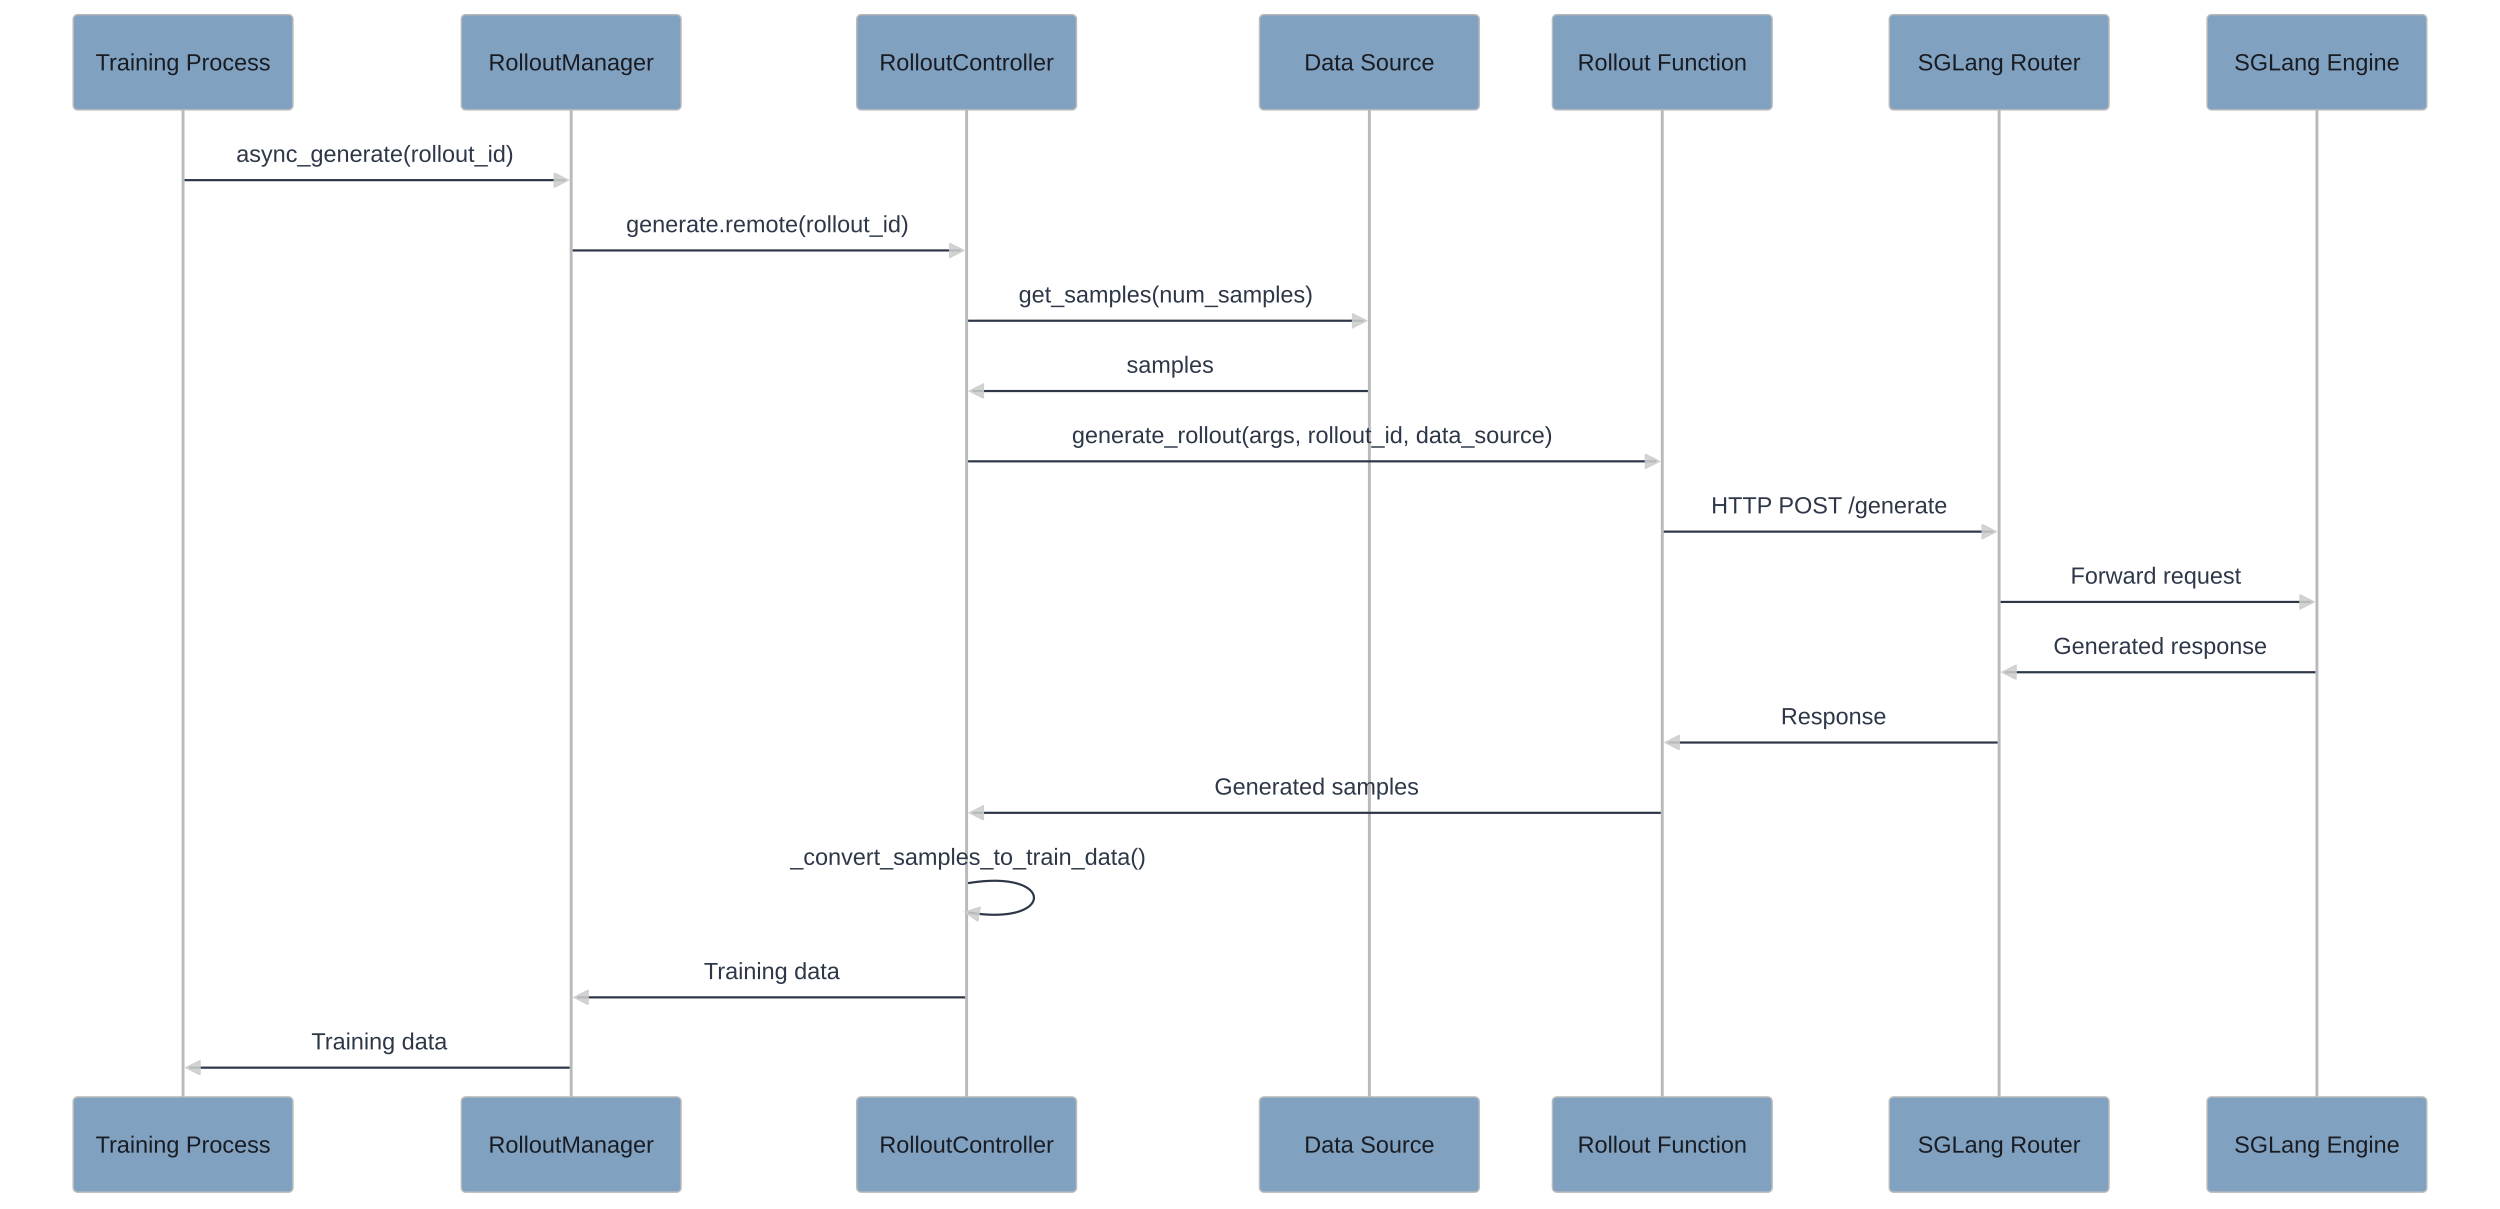
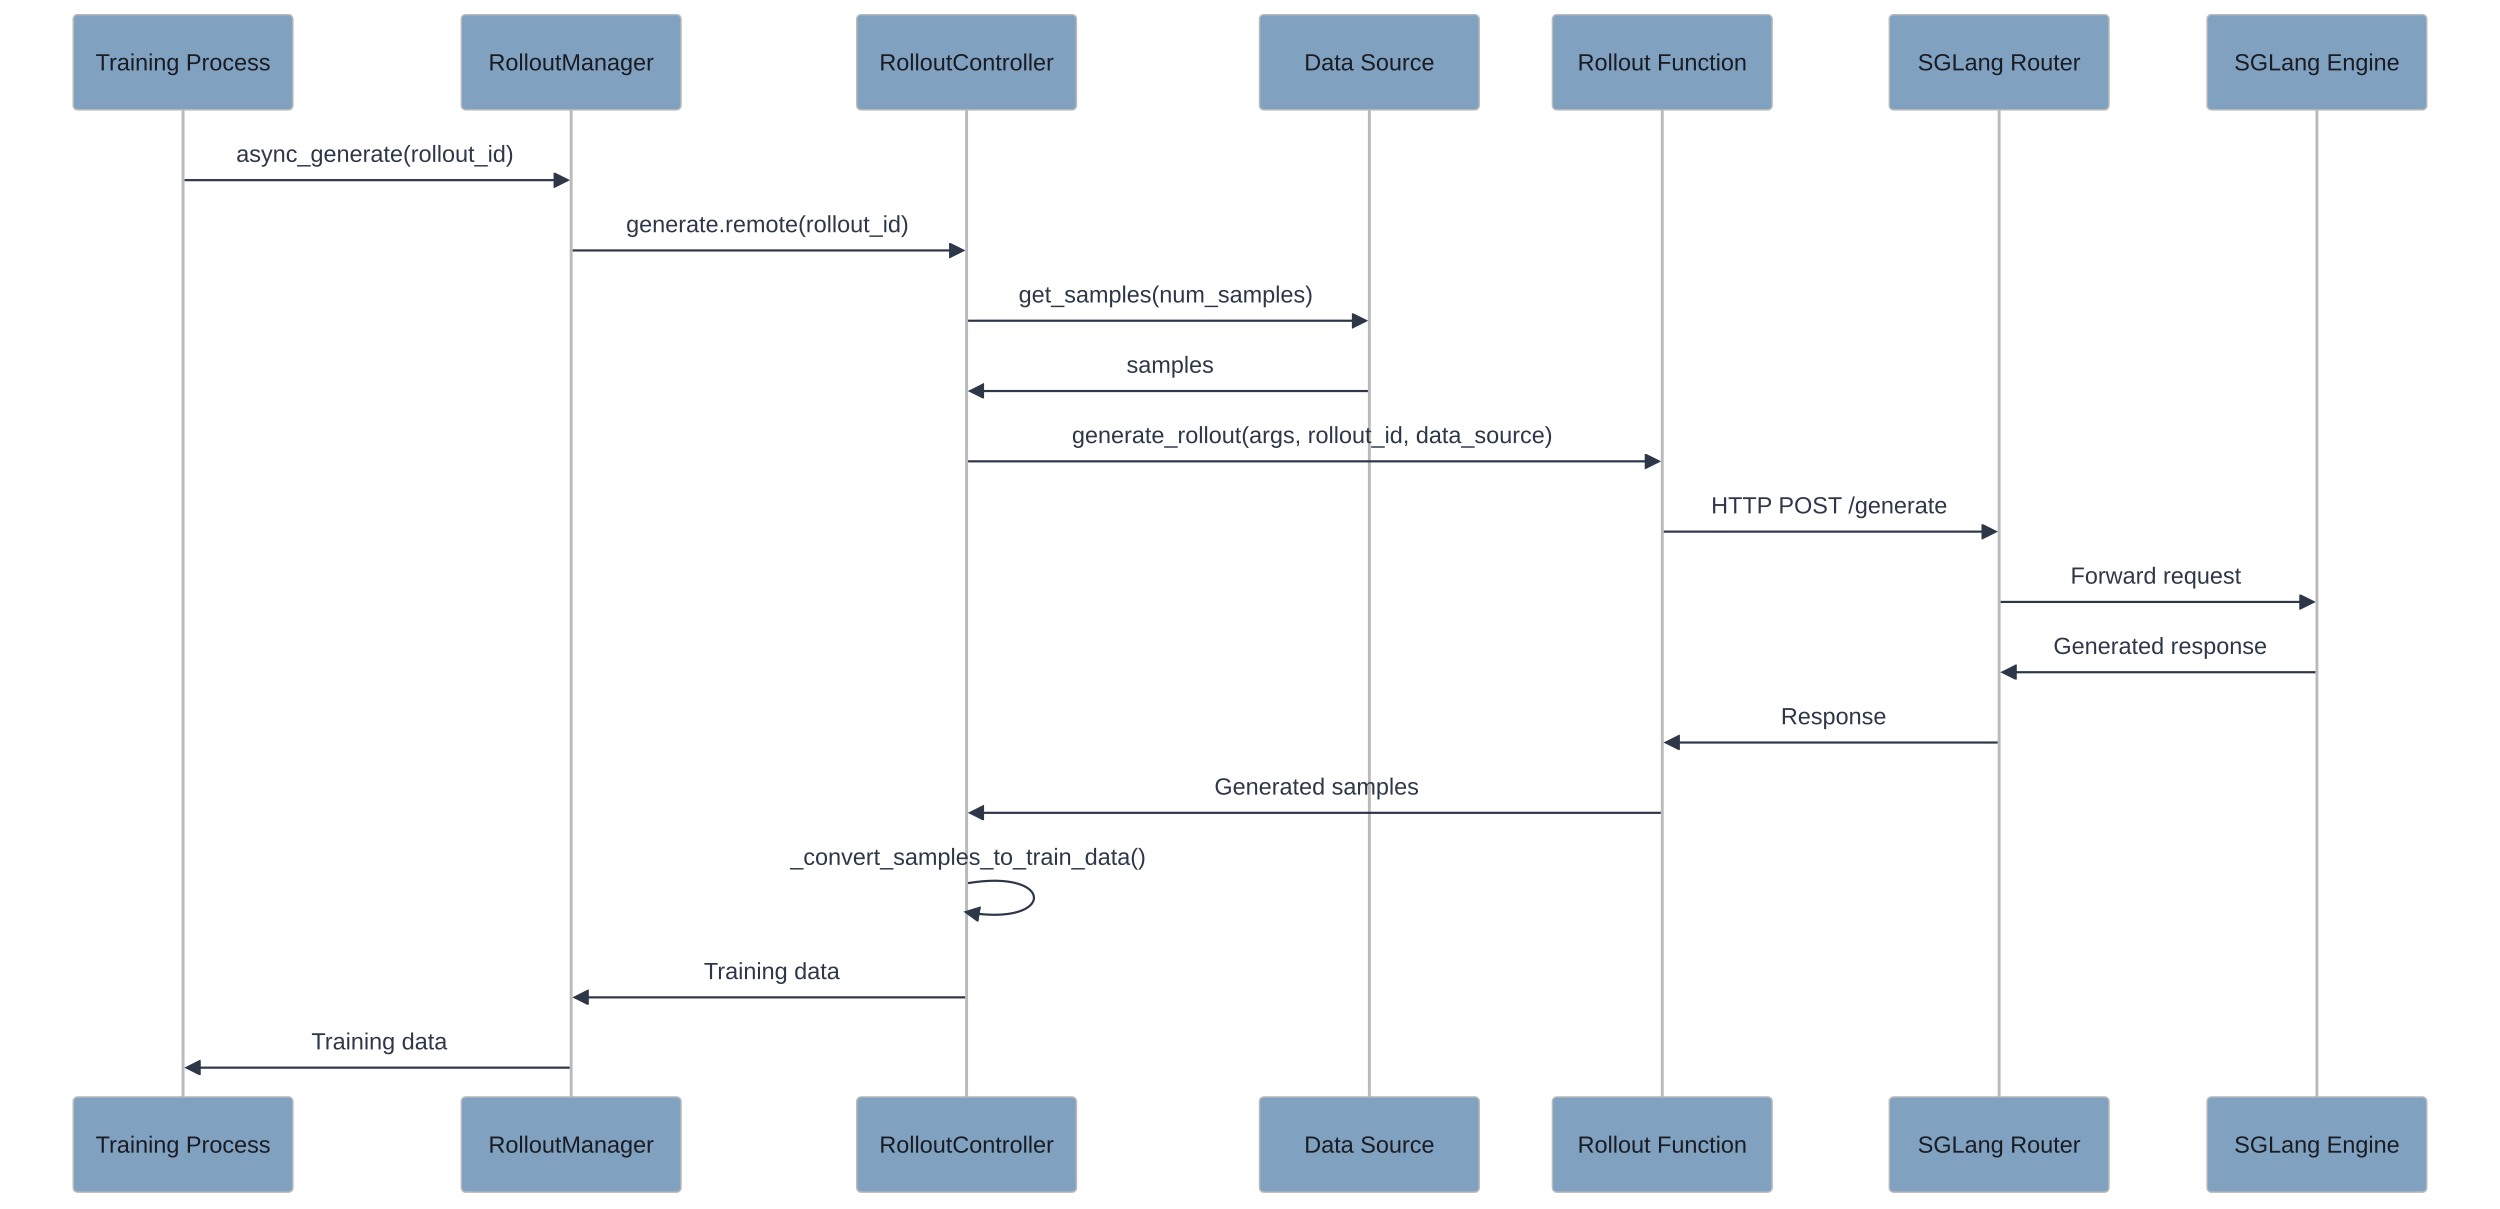
<svg xmlns="http://www.w3.org/2000/svg" aria-roledescription="sequence" role="graphics-document document" viewBox="-50 -10 1707 825" style="max-width: 1707px;" width="100%" id="mermaid-svg-1755564081927-wekjsxwpj">
  <g>
    <rect class="actor" ry="3" rx="3" height="65" width="150" stroke="#666" fill="#eaeaea" y="739" x="1457" />
    <text style="text-anchor: middle; font-size: 16px; font-weight: 400;" class="actor" alignment-baseline="central" dominant-baseline="central" y="771.5" x="1532">
      <tspan dy="0" x="1532">SGLang Engine</tspan>
    </text>
  </g>
  <g>
    <rect class="actor" ry="3" rx="3" height="65" width="150" stroke="#666" fill="#eaeaea" y="739" x="1240" />
    <text style="text-anchor: middle; font-size: 16px; font-weight: 400;" class="actor" alignment-baseline="central" dominant-baseline="central" y="771.5" x="1315">
      <tspan dy="0" x="1315">SGLang Router</tspan>
    </text>
  </g>
  <g>
    <rect class="actor" ry="3" rx="3" height="65" width="150" stroke="#666" fill="#eaeaea" y="739" x="1010" />
    <text style="text-anchor: middle; font-size: 16px; font-weight: 400;" class="actor" alignment-baseline="central" dominant-baseline="central" y="771.5" x="1085">
      <tspan dy="0" x="1085">Rollout Function</tspan>
    </text>
  </g>
  <g>
    <rect class="actor" ry="3" rx="3" height="65" width="150" stroke="#666" fill="#eaeaea" y="739" x="810" />
    <text style="text-anchor: middle; font-size: 16px; font-weight: 400;" class="actor" alignment-baseline="central" dominant-baseline="central" y="771.5" x="885">
      <tspan dy="0" x="885">Data Source</tspan>
    </text>
  </g>
  <g>
    <rect class="actor" ry="3" rx="3" height="65" width="150" stroke="#666" fill="#eaeaea" y="739" x="535" />
    <text style="text-anchor: middle; font-size: 16px; font-weight: 400;" class="actor" alignment-baseline="central" dominant-baseline="central" y="771.5" x="610">
      <tspan dy="0" x="610">RolloutController</tspan>
    </text>
  </g>
  <g>
    <rect class="actor" ry="3" rx="3" height="65" width="150" stroke="#666" fill="#eaeaea" y="739" x="265" />
    <text style="text-anchor: middle; font-size: 16px; font-weight: 400;" class="actor" alignment-baseline="central" dominant-baseline="central" y="771.5" x="340">
      <tspan dy="0" x="340">RolloutManager</tspan>
    </text>
  </g>
  <g>
    <rect class="actor" ry="3" rx="3" height="65" width="150" stroke="#666" fill="#eaeaea" y="739" x="0" />
    <text style="text-anchor: middle; font-size: 16px; font-weight: 400;" class="actor" alignment-baseline="central" dominant-baseline="central" y="771.5" x="75">
      <tspan dy="0" x="75">Training Process</tspan>
    </text>
  </g>
  <g>
    <line stroke="#999" stroke-width="0.5px" class="200" y2="739" x2="1532" y1="5" x1="1532" id="actor55" />
    <g id="root-55">
      <rect class="actor" ry="3" rx="3" height="65" width="150" stroke="#666" fill="#eaeaea" y="0" x="1457" />
      <text style="text-anchor: middle; font-size: 16px; font-weight: 400;" class="actor" alignment-baseline="central" dominant-baseline="central" y="32.5" x="1532">
        <tspan dy="0" x="1532">SGLang Engine</tspan>
      </text>
    </g>
  </g>
  <g>
    <line stroke="#999" stroke-width="0.5px" class="200" y2="739" x2="1315" y1="5" x1="1315" id="actor54" />
    <g id="root-54">
      <rect class="actor" ry="3" rx="3" height="65" width="150" stroke="#666" fill="#eaeaea" y="0" x="1240" />
      <text style="text-anchor: middle; font-size: 16px; font-weight: 400;" class="actor" alignment-baseline="central" dominant-baseline="central" y="32.5" x="1315">
        <tspan dy="0" x="1315">SGLang Router</tspan>
      </text>
    </g>
  </g>
  <g>
    <line stroke="#999" stroke-width="0.5px" class="200" y2="739" x2="1085" y1="5" x1="1085" id="actor53" />
    <g id="root-53">
      <rect class="actor" ry="3" rx="3" height="65" width="150" stroke="#666" fill="#eaeaea" y="0" x="1010" />
      <text style="text-anchor: middle; font-size: 16px; font-weight: 400;" class="actor" alignment-baseline="central" dominant-baseline="central" y="32.5" x="1085">
        <tspan dy="0" x="1085">Rollout Function</tspan>
      </text>
    </g>
  </g>
  <g>
    <line stroke="#999" stroke-width="0.5px" class="200" y2="739" x2="885" y1="5" x1="885" id="actor52" />
    <g id="root-52">
      <rect class="actor" ry="3" rx="3" height="65" width="150" stroke="#666" fill="#eaeaea" y="0" x="810" />
      <text style="text-anchor: middle; font-size: 16px; font-weight: 400;" class="actor" alignment-baseline="central" dominant-baseline="central" y="32.5" x="885">
        <tspan dy="0" x="885">Data Source</tspan>
      </text>
    </g>
  </g>
  <g>
    <line stroke="#999" stroke-width="0.5px" class="200" y2="739" x2="610" y1="5" x1="610" id="actor51" />
    <g id="root-51">
      <rect class="actor" ry="3" rx="3" height="65" width="150" stroke="#666" fill="#eaeaea" y="0" x="535" />
      <text style="text-anchor: middle; font-size: 16px; font-weight: 400;" class="actor" alignment-baseline="central" dominant-baseline="central" y="32.5" x="610">
        <tspan dy="0" x="610">RolloutController</tspan>
      </text>
    </g>
  </g>
  <g>
    <line stroke="#999" stroke-width="0.5px" class="200" y2="739" x2="340" y1="5" x1="340" id="actor50" />
    <g id="root-50">
      <rect class="actor" ry="3" rx="3" height="65" width="150" stroke="#666" fill="#eaeaea" y="0" x="265" />
      <text style="text-anchor: middle; font-size: 16px; font-weight: 400;" class="actor" alignment-baseline="central" dominant-baseline="central" y="32.5" x="340">
        <tspan dy="0" x="340">RolloutManager</tspan>
      </text>
    </g>
  </g>
  <g>
    <line stroke="#999" stroke-width="0.5px" class="200" y2="739" x2="75" y1="5" x1="75" id="actor49" />
    <g id="root-49">
      <rect class="actor" ry="3" rx="3" height="65" width="150" stroke="#666" fill="#eaeaea" y="0" x="0" />
      <text style="text-anchor: middle; font-size: 16px; font-weight: 400;" class="actor" alignment-baseline="central" dominant-baseline="central" y="32.5" x="75">
        <tspan dy="0" x="75">Training Process</tspan>
      </text>
    </g>
  </g>
-   <style>#mermaid-svg-1755564081927-wekjsxwpj{font-family:"trebuchet ms",verdana,arial,sans-serif;font-size:16px;fill:rgba(204, 204, 204, 0.87);}#mermaid-svg-1755564081927-wekjsxwpj .error-icon{fill:#bf616a;}#mermaid-svg-1755564081927-wekjsxwpj .error-text{fill:#bf616a;stroke:#bf616a;}#mermaid-svg-1755564081927-wekjsxwpj .edge-thickness-normal{stroke-width:2px;}#mermaid-svg-1755564081927-wekjsxwpj .edge-thickness-thick{stroke-width:3.5px;}#mermaid-svg-1755564081927-wekjsxwpj .edge-pattern-solid{stroke-dasharray:0;}#mermaid-svg-1755564081927-wekjsxwpj .edge-pattern-dashed{stroke-dasharray:3;}#mermaid-svg-1755564081927-wekjsxwpj .edge-pattern-dotted{stroke-dasharray:2;}#mermaid-svg-1755564081927-wekjsxwpj .marker{fill:rgba(204, 204, 204, 0.87);stroke:rgba(204, 204, 204, 0.87);}#mermaid-svg-1755564081927-wekjsxwpj .marker.cross{stroke:rgba(204, 204, 204, 0.87);}#mermaid-svg-1755564081927-wekjsxwpj svg{font-family:"trebuchet ms",verdana,arial,sans-serif;font-size:16px;}#mermaid-svg-1755564081927-wekjsxwpj .actor{stroke:hsl(210, 0%, 73.137%);fill:#81a1c1;}#mermaid-svg-1755564081927-wekjsxwpj text.actor&gt;tspan{fill:#191c22;stroke:none;}#mermaid-svg-1755564081927-wekjsxwpj .actor-line{stroke:rgba(204, 204, 204, 0.87);}#mermaid-svg-1755564081927-wekjsxwpj .messageLine0{stroke-width:1.5;stroke-dasharray:none;stroke:#2d3748;}#mermaid-svg-1755564081927-wekjsxwpj .messageLine1{stroke-width:1.5;stroke-dasharray:2,2;stroke:rgba(204, 204, 204, 0.87);}#mermaid-svg-1755564081927-wekjsxwpj #arrowhead path{fill:rgba(204, 204, 204, 0.87);stroke:rgba(204, 204, 204, 0.87);}#mermaid-svg-1755564081927-wekjsxwpj .sequenceNumber{fill:rgba(204, 204, 204, 0.61);}#mermaid-svg-1755564081927-wekjsxwpj #sequencenumber{fill:rgba(204, 204, 204, 0.87);}#mermaid-svg-1755564081927-wekjsxwpj #crosshead path{fill:rgba(204, 204, 204, 0.87);stroke:rgba(204, 204, 204, 0.87);}#mermaid-svg-1755564081927-wekjsxwpj .messageText{fill:#2d3748;stroke:none;}#mermaid-svg-1755564081927-wekjsxwpj .labelBox{stroke:#454545;fill:#141414;}#mermaid-svg-1755564081927-wekjsxwpj .labelText,#mermaid-svg-1755564081927-wekjsxwpj .labelText&gt;tspan{fill:rgba(204, 204, 204, 0.87);stroke:none;}#mermaid-svg-1755564081927-wekjsxwpj .loopText,#mermaid-svg-1755564081927-wekjsxwpj .loopText&gt;tspan{fill:#d8dee9;stroke:none;}#mermaid-svg-1755564081927-wekjsxwpj .loopLine{stroke-width:2px;stroke-dasharray:2,2;stroke:#454545;fill:#454545;}#mermaid-svg-1755564081927-wekjsxwpj .note{stroke:#2a2a2a;fill:#1a1a1a;}#mermaid-svg-1755564081927-wekjsxwpj .noteText,#mermaid-svg-1755564081927-wekjsxwpj .noteText&gt;tspan{fill:rgba(204, 204, 204, 0.87);stroke:none;}#mermaid-svg-1755564081927-wekjsxwpj .activation0{fill:rgba(64, 64, 64, 0.47);stroke:#30373a;}#mermaid-svg-1755564081927-wekjsxwpj .activation1{fill:rgba(64, 64, 64, 0.47);stroke:#30373a;}#mermaid-svg-1755564081927-wekjsxwpj .activation2{fill:rgba(64, 64, 64, 0.47);stroke:#30373a;}#mermaid-svg-1755564081927-wekjsxwpj .actorPopupMenu{position:absolute;}#mermaid-svg-1755564081927-wekjsxwpj .actorPopupMenuPanel{position:absolute;fill:#81a1c1;box-shadow:0px 8px 16px 0px rgba(0,0,0,0.2);filter:drop-shadow(3px 5px 2px rgb(0 0 0 / 0.4));}#mermaid-svg-1755564081927-wekjsxwpj .actor-man line{stroke:hsl(210, 0%, 73.137%);fill:#81a1c1;}#mermaid-svg-1755564081927-wekjsxwpj .actor-man circle,#mermaid-svg-1755564081927-wekjsxwpj line{stroke:hsl(210, 0%, 73.137%);fill:#81a1c1;stroke-width:2px;}#mermaid-svg-1755564081927-wekjsxwpj :root{--mermaid-font-family:"trebuchet ms",verdana,arial,sans-serif;}</style>
+   <style>#mermaid-svg-1755564081927-wekjsxwpj{font-family:"trebuchet ms",verdana,arial,sans-serif;font-size:16px;fill:rgba(204, 204, 204, 0.87);}#mermaid-svg-1755564081927-wekjsxwpj .error-icon{fill:#bf616a;}#mermaid-svg-1755564081927-wekjsxwpj .error-text{fill:#bf616a;stroke:#bf616a;}#mermaid-svg-1755564081927-wekjsxwpj .edge-thickness-normal{stroke-width:2px;}#mermaid-svg-1755564081927-wekjsxwpj .edge-thickness-thick{stroke-width:3.5px;}#mermaid-svg-1755564081927-wekjsxwpj .edge-pattern-solid{stroke-dasharray:0;}#mermaid-svg-1755564081927-wekjsxwpj .edge-pattern-dashed{stroke-dasharray:3;}#mermaid-svg-1755564081927-wekjsxwpj .edge-pattern-dotted{stroke-dasharray:2;}#mermaid-svg-1755564081927-wekjsxwpj .marker{fill:rgba(204, 204, 204, 0.87);stroke:rgba(204, 204, 204, 0.87);}#mermaid-svg-1755564081927-wekjsxwpj .marker.cross{stroke:rgba(204, 204, 204, 0.87);}#mermaid-svg-1755564081927-wekjsxwpj svg{font-family:"trebuchet ms",verdana,arial,sans-serif;font-size:16px;}#mermaid-svg-1755564081927-wekjsxwpj .actor{stroke:hsl(210, 0%, 73.137%);fill:#81a1c1;}#mermaid-svg-1755564081927-wekjsxwpj text.actor&gt;tspan{fill:#191c22;stroke:none;}#mermaid-svg-1755564081927-wekjsxwpj .actor-line{stroke:rgba(204, 204, 204, 0.87);}#mermaid-svg-1755564081927-wekjsxwpj .messageLine0{stroke-width:1.5;stroke-dasharray:none;stroke:#2d3748;}#mermaid-svg-1755564081927-wekjsxwpj .messageLine1{stroke-width:1.5;stroke-dasharray:2,2;stroke:rgba(204, 204, 204, 0.87);}#mermaid-svg-1755564081927-wekjsxwpj #arrowhead path{fill:#2d3748;stroke:#2d3748;}#mermaid-svg-1755564081927-wekjsxwpj .sequenceNumber{fill:rgba(204, 204, 204, 0.61);}#mermaid-svg-1755564081927-wekjsxwpj #sequencenumber{fill:rgba(204, 204, 204, 0.87);}#mermaid-svg-1755564081927-wekjsxwpj #crosshead path{fill:rgba(204, 204, 204, 0.87);stroke:rgba(204, 204, 204, 0.87);}#mermaid-svg-1755564081927-wekjsxwpj .messageText{fill:#2d3748;stroke:none;}#mermaid-svg-1755564081927-wekjsxwpj .labelBox{stroke:#454545;fill:#141414;}#mermaid-svg-1755564081927-wekjsxwpj .labelText,#mermaid-svg-1755564081927-wekjsxwpj .labelText&gt;tspan{fill:rgba(204, 204, 204, 0.87);stroke:none;}#mermaid-svg-1755564081927-wekjsxwpj .loopText,#mermaid-svg-1755564081927-wekjsxwpj .loopText&gt;tspan{fill:#d8dee9;stroke:none;}#mermaid-svg-1755564081927-wekjsxwpj .loopLine{stroke-width:2px;stroke-dasharray:2,2;stroke:#454545;fill:#454545;}#mermaid-svg-1755564081927-wekjsxwpj .note{stroke:#2a2a2a;fill:#1a1a1a;}#mermaid-svg-1755564081927-wekjsxwpj .noteText,#mermaid-svg-1755564081927-wekjsxwpj .noteText&gt;tspan{fill:rgba(204, 204, 204, 0.87);stroke:none;}#mermaid-svg-1755564081927-wekjsxwpj .activation0{fill:rgba(64, 64, 64, 0.47);stroke:#30373a;}#mermaid-svg-1755564081927-wekjsxwpj .activation1{fill:rgba(64, 64, 64, 0.47);stroke:#30373a;}#mermaid-svg-1755564081927-wekjsxwpj .activation2{fill:rgba(64, 64, 64, 0.47);stroke:#30373a;}#mermaid-svg-1755564081927-wekjsxwpj .actorPopupMenu{position:absolute;}#mermaid-svg-1755564081927-wekjsxwpj .actorPopupMenuPanel{position:absolute;fill:#81a1c1;box-shadow:0px 8px 16px 0px rgba(0,0,0,0.2);filter:drop-shadow(3px 5px 2px rgb(0 0 0 / 0.4));}#mermaid-svg-1755564081927-wekjsxwpj .actor-man line{stroke:hsl(210, 0%, 73.137%);fill:#81a1c1;}#mermaid-svg-1755564081927-wekjsxwpj .actor-man circle,#mermaid-svg-1755564081927-wekjsxwpj line{stroke:hsl(210, 0%, 73.137%);fill:#81a1c1;stroke-width:2px;}#mermaid-svg-1755564081927-wekjsxwpj :root{--mermaid-font-family:"trebuchet ms",verdana,arial,sans-serif;}</style>
  <g />
  <defs>
    <symbol height="24" width="24" id="computer">
      <path d="M2 2v13h20v-13h-20zm18 11h-16v-9h16v9zm-10.228 6l.466-1h3.524l.467 1h-4.457zm14.228 3h-24l2-6h2.104l-1.33 4h18.45l-1.297-4h2.073l2 6zm-5-10h-14v-7h14v7z" transform="scale(.5)" />
    </symbol>
  </defs>
  <defs>
    <symbol clip-rule="evenodd" fill-rule="evenodd" id="database">
      <path d="M12.258.001l.256.004.255.005.253.008.251.01.249.012.247.015.246.016.242.019.241.02.239.023.236.024.233.027.231.028.229.031.225.032.223.034.22.036.217.038.214.04.211.041.208.043.205.045.201.046.198.048.194.05.191.051.187.053.183.054.18.056.175.057.172.059.168.06.163.061.16.063.155.064.15.066.074.033.073.033.071.034.07.034.069.035.068.035.067.035.066.035.064.036.064.036.062.036.06.036.06.037.058.037.058.037.055.038.055.038.053.038.052.038.051.039.05.039.048.039.047.039.045.04.044.04.043.04.041.04.04.041.039.041.037.041.036.041.034.041.033.042.032.042.03.042.029.042.027.042.026.043.024.043.023.043.021.043.02.043.018.044.017.043.015.044.013.044.012.044.011.045.009.044.007.045.006.045.004.045.002.045.001.045v17l-.001.045-.002.045-.004.045-.006.045-.007.045-.009.044-.011.045-.012.044-.013.044-.015.044-.017.043-.018.044-.02.043-.021.043-.023.043-.024.043-.026.043-.027.042-.029.042-.03.042-.032.042-.033.042-.034.041-.036.041-.037.041-.039.041-.04.041-.041.04-.043.04-.044.04-.045.04-.047.039-.048.039-.05.039-.051.039-.052.038-.053.038-.055.038-.055.038-.058.037-.058.037-.06.037-.06.036-.062.036-.064.036-.064.036-.066.035-.067.035-.068.035-.069.035-.07.034-.071.034-.073.033-.074.033-.15.066-.155.064-.16.063-.163.061-.168.06-.172.059-.175.057-.18.056-.183.054-.187.053-.191.051-.194.05-.198.048-.201.046-.205.045-.208.043-.211.041-.214.04-.217.038-.22.036-.223.034-.225.032-.229.031-.231.028-.233.027-.236.024-.239.023-.241.02-.242.019-.246.016-.247.015-.249.012-.251.01-.253.008-.255.005-.256.004-.258.001-.258-.001-.256-.004-.255-.005-.253-.008-.251-.01-.249-.012-.247-.015-.245-.016-.243-.019-.241-.02-.238-.023-.236-.024-.234-.027-.231-.028-.228-.031-.226-.032-.223-.034-.22-.036-.217-.038-.214-.04-.211-.041-.208-.043-.204-.045-.201-.046-.198-.048-.195-.05-.19-.051-.187-.053-.184-.054-.179-.056-.176-.057-.172-.059-.167-.06-.164-.061-.159-.063-.155-.064-.151-.066-.074-.033-.072-.033-.072-.034-.07-.034-.069-.035-.068-.035-.067-.035-.066-.035-.064-.036-.063-.036-.062-.036-.061-.036-.06-.037-.058-.037-.057-.037-.056-.038-.055-.038-.053-.038-.052-.038-.051-.039-.049-.039-.049-.039-.046-.039-.046-.04-.044-.04-.043-.04-.041-.04-.04-.041-.039-.041-.037-.041-.036-.041-.034-.041-.033-.042-.032-.042-.03-.042-.029-.042-.027-.042-.026-.043-.024-.043-.023-.043-.021-.043-.02-.043-.018-.044-.017-.043-.015-.044-.013-.044-.012-.044-.011-.045-.009-.044-.007-.045-.006-.045-.004-.045-.002-.045-.001-.045v-17l.001-.045.002-.045.004-.045.006-.045.007-.045.009-.044.011-.045.012-.044.013-.044.015-.044.017-.043.018-.044.02-.043.021-.043.023-.043.024-.043.026-.043.027-.042.029-.042.03-.042.032-.042.033-.042.034-.041.036-.041.037-.041.039-.041.04-.041.041-.04.043-.04.044-.04.046-.04.046-.039.049-.039.049-.039.051-.039.052-.038.053-.038.055-.038.056-.038.057-.037.058-.037.06-.037.061-.036.062-.036.063-.036.064-.036.066-.035.067-.035.068-.035.069-.035.07-.034.072-.034.072-.033.074-.033.151-.066.155-.064.159-.063.164-.061.167-.06.172-.059.176-.057.179-.056.184-.054.187-.053.19-.051.195-.05.198-.048.201-.046.204-.045.208-.043.211-.041.214-.04.217-.038.22-.036.223-.034.226-.032.228-.031.231-.028.234-.027.236-.024.238-.023.241-.02.243-.019.245-.016.247-.015.249-.012.251-.01.253-.008.255-.005.256-.004.258-.001.258.001zm-9.258 20.499v.01l.001.021.003.021.004.022.005.021.006.022.007.022.009.023.01.022.011.023.012.023.013.023.015.023.016.024.017.023.018.024.019.024.021.024.022.025.023.024.024.025.052.049.056.05.061.051.066.051.07.051.075.051.079.052.084.052.088.052.092.052.097.052.102.051.105.052.11.052.114.051.119.051.123.051.127.05.131.05.135.05.139.048.144.049.147.047.152.047.155.047.16.045.163.045.167.043.171.043.176.041.178.041.183.039.187.039.19.037.194.035.197.035.202.033.204.031.209.03.212.029.216.027.219.025.222.024.226.021.23.02.233.018.236.016.24.015.243.012.246.01.249.008.253.005.256.004.259.001.26-.001.257-.004.254-.005.25-.008.247-.011.244-.012.241-.014.237-.016.233-.018.231-.021.226-.021.224-.024.22-.026.216-.027.212-.028.21-.031.205-.031.202-.034.198-.034.194-.036.191-.037.187-.039.183-.04.179-.04.175-.042.172-.043.168-.044.163-.045.16-.046.155-.046.152-.047.148-.048.143-.049.139-.049.136-.05.131-.05.126-.05.123-.051.118-.052.114-.051.11-.052.106-.052.101-.052.096-.052.092-.052.088-.053.083-.051.079-.052.074-.052.07-.051.065-.051.06-.051.056-.05.051-.05.023-.024.023-.025.021-.024.02-.024.019-.024.018-.024.017-.024.015-.023.014-.024.013-.023.012-.023.01-.023.01-.022.008-.022.006-.022.006-.022.004-.022.004-.021.001-.021.001-.021v-4.127l-.077.055-.08.053-.083.054-.085.053-.087.052-.09.052-.093.051-.095.05-.097.05-.1.049-.102.049-.105.048-.106.047-.109.047-.111.046-.114.045-.115.045-.118.044-.12.043-.122.042-.124.042-.126.041-.128.04-.13.04-.132.038-.134.038-.135.037-.138.037-.139.035-.142.035-.143.034-.144.033-.147.032-.148.031-.15.03-.151.03-.153.029-.154.027-.156.027-.158.026-.159.025-.161.024-.162.023-.163.022-.165.021-.166.02-.167.019-.169.018-.169.017-.171.016-.173.015-.173.014-.175.013-.175.012-.177.011-.178.01-.179.008-.179.008-.181.006-.182.005-.182.004-.184.003-.184.002h-.37l-.184-.002-.184-.003-.182-.004-.182-.005-.181-.006-.179-.008-.179-.008-.178-.01-.176-.011-.176-.012-.175-.013-.173-.014-.172-.015-.171-.016-.17-.017-.169-.018-.167-.019-.166-.02-.165-.021-.163-.022-.162-.023-.161-.024-.159-.025-.157-.026-.156-.027-.155-.027-.153-.029-.151-.03-.15-.03-.148-.031-.146-.032-.145-.033-.143-.034-.141-.035-.14-.035-.137-.037-.136-.037-.134-.038-.132-.038-.13-.04-.128-.04-.126-.041-.124-.042-.122-.042-.12-.044-.117-.043-.116-.045-.113-.045-.112-.046-.109-.047-.106-.047-.105-.048-.102-.049-.1-.049-.097-.05-.095-.05-.093-.052-.09-.051-.087-.052-.085-.053-.083-.054-.08-.054-.077-.054v4.127zm0-5.654v.011l.001.021.003.021.004.021.005.022.006.022.007.022.009.022.01.022.011.023.012.023.013.023.015.024.016.023.017.024.018.024.019.024.021.024.022.024.023.025.024.024.052.05.056.05.061.05.066.051.07.051.075.052.079.051.084.052.088.052.092.052.097.052.102.052.105.052.11.051.114.051.119.052.123.05.127.051.131.05.135.049.139.049.144.048.147.048.152.047.155.046.16.045.163.045.167.044.171.042.176.042.178.04.183.04.187.038.19.037.194.036.197.034.202.033.204.032.209.03.212.028.216.027.219.025.222.024.226.022.23.02.233.018.236.016.24.014.243.012.246.01.249.008.253.006.256.003.259.001.26-.001.257-.003.254-.006.25-.008.247-.01.244-.012.241-.015.237-.016.233-.018.231-.02.226-.022.224-.024.22-.025.216-.027.212-.029.21-.03.205-.032.202-.033.198-.035.194-.036.191-.037.187-.039.183-.039.179-.041.175-.042.172-.043.168-.044.163-.045.16-.045.155-.047.152-.047.148-.048.143-.048.139-.05.136-.049.131-.05.126-.051.123-.051.118-.051.114-.052.11-.052.106-.052.101-.052.096-.052.092-.052.088-.052.083-.052.079-.052.074-.051.07-.052.065-.051.06-.05.056-.051.051-.049.023-.025.023-.024.021-.025.02-.024.019-.024.018-.024.017-.024.015-.023.014-.023.013-.024.012-.022.01-.023.01-.023.008-.022.006-.022.006-.022.004-.021.004-.022.001-.021.001-.021v-4.139l-.077.054-.08.054-.083.054-.085.052-.087.053-.09.051-.093.051-.095.051-.097.05-.1.049-.102.049-.105.048-.106.047-.109.047-.111.046-.114.045-.115.044-.118.044-.12.044-.122.042-.124.042-.126.041-.128.04-.13.039-.132.039-.134.038-.135.037-.138.036-.139.036-.142.035-.143.033-.144.033-.147.033-.148.031-.15.03-.151.03-.153.028-.154.028-.156.027-.158.026-.159.025-.161.024-.162.023-.163.022-.165.021-.166.02-.167.019-.169.018-.169.017-.171.016-.173.015-.173.014-.175.013-.175.012-.177.011-.178.009-.179.009-.179.007-.181.007-.182.005-.182.004-.184.003-.184.002h-.37l-.184-.002-.184-.003-.182-.004-.182-.005-.181-.007-.179-.007-.179-.009-.178-.009-.176-.011-.176-.012-.175-.013-.173-.014-.172-.015-.171-.016-.17-.017-.169-.018-.167-.019-.166-.02-.165-.021-.163-.022-.162-.023-.161-.024-.159-.025-.157-.026-.156-.027-.155-.028-.153-.028-.151-.03-.15-.03-.148-.031-.146-.033-.145-.033-.143-.033-.141-.035-.14-.036-.137-.036-.136-.037-.134-.038-.132-.039-.13-.039-.128-.04-.126-.041-.124-.042-.122-.043-.12-.043-.117-.044-.116-.044-.113-.046-.112-.046-.109-.046-.106-.047-.105-.048-.102-.049-.1-.049-.097-.05-.095-.051-.093-.051-.09-.051-.087-.053-.085-.052-.083-.054-.08-.054-.077-.054v4.139zm0-5.666v.011l.001.02.003.022.004.021.005.022.006.021.007.022.009.023.01.022.011.023.012.023.013.023.015.023.016.024.017.024.018.023.019.024.021.025.022.024.023.024.024.025.052.05.056.05.061.05.066.051.07.051.075.052.079.051.084.052.088.052.092.052.097.052.102.052.105.051.11.052.114.051.119.051.123.051.127.05.131.05.135.05.139.049.144.048.147.048.152.047.155.046.16.045.163.045.167.043.171.043.176.042.178.04.183.04.187.038.19.037.194.036.197.034.202.033.204.032.209.03.212.028.216.027.219.025.222.024.226.021.23.02.233.018.236.017.24.014.243.012.246.01.249.008.253.006.256.003.259.001.26-.001.257-.003.254-.006.25-.008.247-.01.244-.013.241-.014.237-.016.233-.018.231-.02.226-.022.224-.024.22-.025.216-.027.212-.029.21-.03.205-.032.202-.033.198-.035.194-.036.191-.037.187-.039.183-.039.179-.041.175-.042.172-.043.168-.044.163-.045.16-.045.155-.047.152-.047.148-.048.143-.049.139-.049.136-.049.131-.051.126-.05.123-.051.118-.052.114-.051.11-.052.106-.052.101-.052.096-.052.092-.052.088-.052.083-.052.079-.052.074-.052.07-.051.065-.051.06-.051.056-.05.051-.049.023-.025.023-.025.021-.024.02-.024.019-.024.018-.024.017-.024.015-.023.014-.024.013-.023.012-.023.01-.022.01-.023.008-.022.006-.022.006-.022.004-.022.004-.021.001-.021.001-.021v-4.153l-.077.054-.08.054-.083.053-.085.053-.087.053-.09.051-.093.051-.095.051-.097.05-.1.049-.102.048-.105.048-.106.048-.109.046-.111.046-.114.046-.115.044-.118.044-.12.043-.122.043-.124.042-.126.041-.128.04-.13.039-.132.039-.134.038-.135.037-.138.036-.139.036-.142.034-.143.034-.144.033-.147.032-.148.032-.15.03-.151.03-.153.028-.154.028-.156.027-.158.026-.159.024-.161.024-.162.023-.163.023-.165.021-.166.02-.167.019-.169.018-.169.017-.171.016-.173.015-.173.014-.175.013-.175.012-.177.01-.178.01-.179.009-.179.007-.181.006-.182.006-.182.004-.184.003-.184.001-.185.001-.185-.001-.184-.001-.184-.003-.182-.004-.182-.006-.181-.006-.179-.007-.179-.009-.178-.01-.176-.01-.176-.012-.175-.013-.173-.014-.172-.015-.171-.016-.17-.017-.169-.018-.167-.019-.166-.02-.165-.021-.163-.023-.162-.023-.161-.024-.159-.024-.157-.026-.156-.027-.155-.028-.153-.028-.151-.03-.15-.03-.148-.032-.146-.032-.145-.033-.143-.034-.141-.034-.14-.036-.137-.036-.136-.037-.134-.038-.132-.039-.13-.039-.128-.041-.126-.041-.124-.041-.122-.043-.12-.043-.117-.044-.116-.044-.113-.046-.112-.046-.109-.046-.106-.048-.105-.048-.102-.048-.1-.05-.097-.049-.095-.051-.093-.051-.09-.052-.087-.052-.085-.053-.083-.053-.08-.054-.077-.054v4.153zm8.74-8.179l-.257.004-.254.005-.25.008-.247.011-.244.012-.241.014-.237.016-.233.018-.231.021-.226.022-.224.023-.22.026-.216.027-.212.028-.21.031-.205.032-.202.033-.198.034-.194.036-.191.038-.187.038-.183.04-.179.041-.175.042-.172.043-.168.043-.163.045-.16.046-.155.046-.152.048-.148.048-.143.048-.139.049-.136.05-.131.05-.126.051-.123.051-.118.051-.114.052-.11.052-.106.052-.101.052-.096.052-.092.052-.088.052-.083.052-.079.052-.074.051-.07.052-.065.051-.06.05-.056.05-.051.05-.023.025-.023.024-.021.024-.02.025-.019.024-.018.024-.017.023-.015.024-.014.023-.013.023-.012.023-.01.023-.01.022-.008.022-.006.023-.006.021-.004.022-.004.021-.001.021-.001.021.001.021.001.021.004.021.004.022.006.021.006.023.008.022.01.022.01.023.012.023.013.023.014.023.015.024.017.023.018.024.019.024.02.025.021.024.023.024.023.025.051.05.056.05.06.05.065.051.07.052.074.051.079.052.083.052.088.052.092.052.096.052.101.052.106.052.11.052.114.052.118.051.123.051.126.051.131.05.136.05.139.049.143.048.148.048.152.048.155.046.16.046.163.045.168.043.172.043.175.042.179.041.183.04.187.038.191.038.194.036.198.034.202.033.205.032.21.031.212.028.216.027.22.026.224.023.226.022.231.021.233.018.237.016.241.014.244.012.247.011.25.008.254.005.257.004.26.001.26-.001.257-.004.254-.005.25-.008.247-.011.244-.012.241-.014.237-.016.233-.018.231-.021.226-.022.224-.023.22-.026.216-.027.212-.028.21-.031.205-.032.202-.033.198-.034.194-.036.191-.038.187-.038.183-.04.179-.041.175-.042.172-.043.168-.043.163-.045.16-.046.155-.046.152-.048.148-.048.143-.048.139-.049.136-.05.131-.05.126-.051.123-.051.118-.051.114-.052.11-.052.106-.052.101-.052.096-.052.092-.052.088-.052.083-.052.079-.052.074-.051.07-.052.065-.051.06-.05.056-.05.051-.05.023-.025.023-.024.021-.024.02-.025.019-.024.018-.024.017-.023.015-.024.014-.023.013-.023.012-.023.01-.023.01-.022.008-.022.006-.023.006-.021.004-.022.004-.021.001-.021.001-.021-.001-.021-.001-.021-.004-.021-.004-.022-.006-.021-.006-.023-.008-.022-.01-.022-.01-.023-.012-.023-.013-.023-.014-.023-.015-.024-.017-.023-.018-.024-.019-.024-.02-.025-.021-.024-.023-.024-.023-.025-.051-.05-.056-.05-.06-.05-.065-.051-.07-.052-.074-.051-.079-.052-.083-.052-.088-.052-.092-.052-.096-.052-.101-.052-.106-.052-.11-.052-.114-.052-.118-.051-.123-.051-.126-.051-.131-.05-.136-.05-.139-.049-.143-.048-.148-.048-.152-.048-.155-.046-.16-.046-.163-.045-.168-.043-.172-.043-.175-.042-.179-.041-.183-.04-.187-.038-.191-.038-.194-.036-.198-.034-.202-.033-.205-.032-.21-.031-.212-.028-.216-.027-.22-.026-.224-.023-.226-.022-.231-.021-.233-.018-.237-.016-.241-.014-.244-.012-.247-.011-.25-.008-.254-.005-.257-.004-.26-.001-.26.001z" transform="scale(.5)" />
    </symbol>
  </defs>
  <defs>
    <symbol height="24" width="24" id="clock">
      <path d="M12 2c5.514 0 10 4.486 10 10s-4.486 10-10 10-10-4.486-10-10 4.486-10 10-10zm0-2c-6.627 0-12 5.373-12 12s5.373 12 12 12 12-5.373 12-12-5.373-12-12-12zm5.848 12.459c.202.038.202.333.001.372-1.907.361-6.045 1.111-6.547 1.111-.719 0-1.301-.582-1.301-1.301 0-.512.77-5.447 1.125-7.445.034-.192.312-.181.343.014l.985 6.238 5.394 1.011z" transform="scale(.5)" />
    </symbol>
  </defs>
  <defs>
    <marker orient="auto" markerHeight="12" markerWidth="12" markerUnits="userSpaceOnUse" refY="5" refX="7.9" id="arrowhead">
      <path d="M 0 0 L 10 5 L 0 10 z" />
    </marker>
  </defs>
  <defs>
    <marker refY="4.5" refX="4" orient="auto" markerHeight="8" markerWidth="15" id="crosshead">
      <path style="stroke-dasharray: 0, 0;" d="M 1,2 L 6,7 M 6,2 L 1,7" stroke-width="1pt" stroke="#000000" fill="none" />
    </marker>
  </defs>
  <defs>
    <marker orient="auto" markerHeight="28" markerWidth="20" refY="7" refX="15.5" id="filled-head">
      <path d="M 18,7 L9,13 L14,7 L9,1 Z" />
    </marker>
  </defs>
  <defs>
    <marker orient="auto" markerHeight="40" markerWidth="60" refY="15" refX="15" id="sequencenumber">
      <circle r="6" cy="15" cx="15" />
    </marker>
  </defs>
  <text style="font-size: 16px; font-weight: 400;" dy="1em" class="messageText" alignment-baseline="middle" dominant-baseline="middle" text-anchor="middle" y="80" x="206">async_generate(rollout_id)</text>
  <line style="fill: none;" marker-end="url(#arrowhead)" stroke="none" stroke-width="2" class="messageLine0" y2="113" x2="336" y1="113" x1="76" />
  <text style="font-size: 16px; font-weight: 400;" dy="1em" class="messageText" alignment-baseline="middle" dominant-baseline="middle" text-anchor="middle" y="128" x="474">generate.remote(rollout_id)</text>
  <line style="fill: none;" marker-end="url(#arrowhead)" stroke="none" stroke-width="2" class="messageLine0" y2="161" x2="606" y1="161" x1="341" />
  <text style="font-size: 16px; font-weight: 400;" dy="1em" class="messageText" alignment-baseline="middle" dominant-baseline="middle" text-anchor="middle" y="176" x="746">get_samples(num_samples)</text>
  <line style="fill: none;" marker-end="url(#arrowhead)" stroke="none" stroke-width="2" class="messageLine0" y2="209" x2="881" y1="209" x1="611" />
  <text style="font-size: 16px; font-weight: 400;" dy="1em" class="messageText" alignment-baseline="middle" dominant-baseline="middle" text-anchor="middle" y="224" x="749">samples</text>
  <line style="fill: none;" marker-end="url(#arrowhead)" stroke="none" stroke-width="2" class="messageLine0" y2="257" x2="614" y1="257" x1="884" />
  <text style="font-size: 16px; font-weight: 400;" dy="1em" class="messageText" alignment-baseline="middle" dominant-baseline="middle" text-anchor="middle" y="272" x="846">generate_rollout(args, rollout_id, data_source)</text>
  <line style="fill: none;" marker-end="url(#arrowhead)" stroke="none" stroke-width="2" class="messageLine0" y2="305" x2="1081" y1="305" x1="611" />
  <text style="font-size: 16px; font-weight: 400;" dy="1em" class="messageText" alignment-baseline="middle" dominant-baseline="middle" text-anchor="middle" y="320" x="1199">HTTP POST /generate</text>
  <line style="fill: none;" marker-end="url(#arrowhead)" stroke="none" stroke-width="2" class="messageLine0" y2="353" x2="1311" y1="353" x1="1086" />
  <text style="font-size: 16px; font-weight: 400;" dy="1em" class="messageText" alignment-baseline="middle" dominant-baseline="middle" text-anchor="middle" y="368" x="1422">Forward request</text>
  <line style="fill: none;" marker-end="url(#arrowhead)" stroke="none" stroke-width="2" class="messageLine0" y2="401" x2="1528" y1="401" x1="1316" />
  <text style="font-size: 16px; font-weight: 400;" dy="1em" class="messageText" alignment-baseline="middle" dominant-baseline="middle" text-anchor="middle" y="416" x="1425">Generated response</text>
  <line style="fill: none;" marker-end="url(#arrowhead)" stroke="none" stroke-width="2" class="messageLine0" y2="449" x2="1319" y1="449" x1="1531" />
  <text style="font-size: 16px; font-weight: 400;" dy="1em" class="messageText" alignment-baseline="middle" dominant-baseline="middle" text-anchor="middle" y="464" x="1202">Response</text>
  <line style="fill: none;" marker-end="url(#arrowhead)" stroke="none" stroke-width="2" class="messageLine0" y2="497" x2="1089" y1="497" x1="1314" />
  <text style="font-size: 16px; font-weight: 400;" dy="1em" class="messageText" alignment-baseline="middle" dominant-baseline="middle" text-anchor="middle" y="512" x="849">Generated samples</text>
  <line style="fill: none;" marker-end="url(#arrowhead)" stroke="none" stroke-width="2" class="messageLine0" y2="545" x2="614" y1="545" x1="1084" />
  <text style="font-size: 16px; font-weight: 400;" dy="1em" class="messageText" alignment-baseline="middle" dominant-baseline="middle" text-anchor="middle" y="560" x="611">_convert_samples_to_train_data()</text>
  <path style="fill: none;" marker-end="url(#arrowhead)" stroke="none" stroke-width="2" class="messageLine0" d="M 611,593 C 671,583 671,623 611,613" />
  <text style="font-size: 16px; font-weight: 400;" dy="1em" class="messageText" alignment-baseline="middle" dominant-baseline="middle" text-anchor="middle" y="638" x="477">Training data</text>
  <line style="fill: none;" marker-end="url(#arrowhead)" stroke="none" stroke-width="2" class="messageLine0" y2="671" x2="344" y1="671" x1="609" />
  <text style="font-size: 16px; font-weight: 400;" dy="1em" class="messageText" alignment-baseline="middle" dominant-baseline="middle" text-anchor="middle" y="686" x="209">Training data</text>
  <line style="fill: none;" marker-end="url(#arrowhead)" stroke="none" stroke-width="2" class="messageLine0" y2="719" x2="79" y1="719" x1="339" />
</svg>
